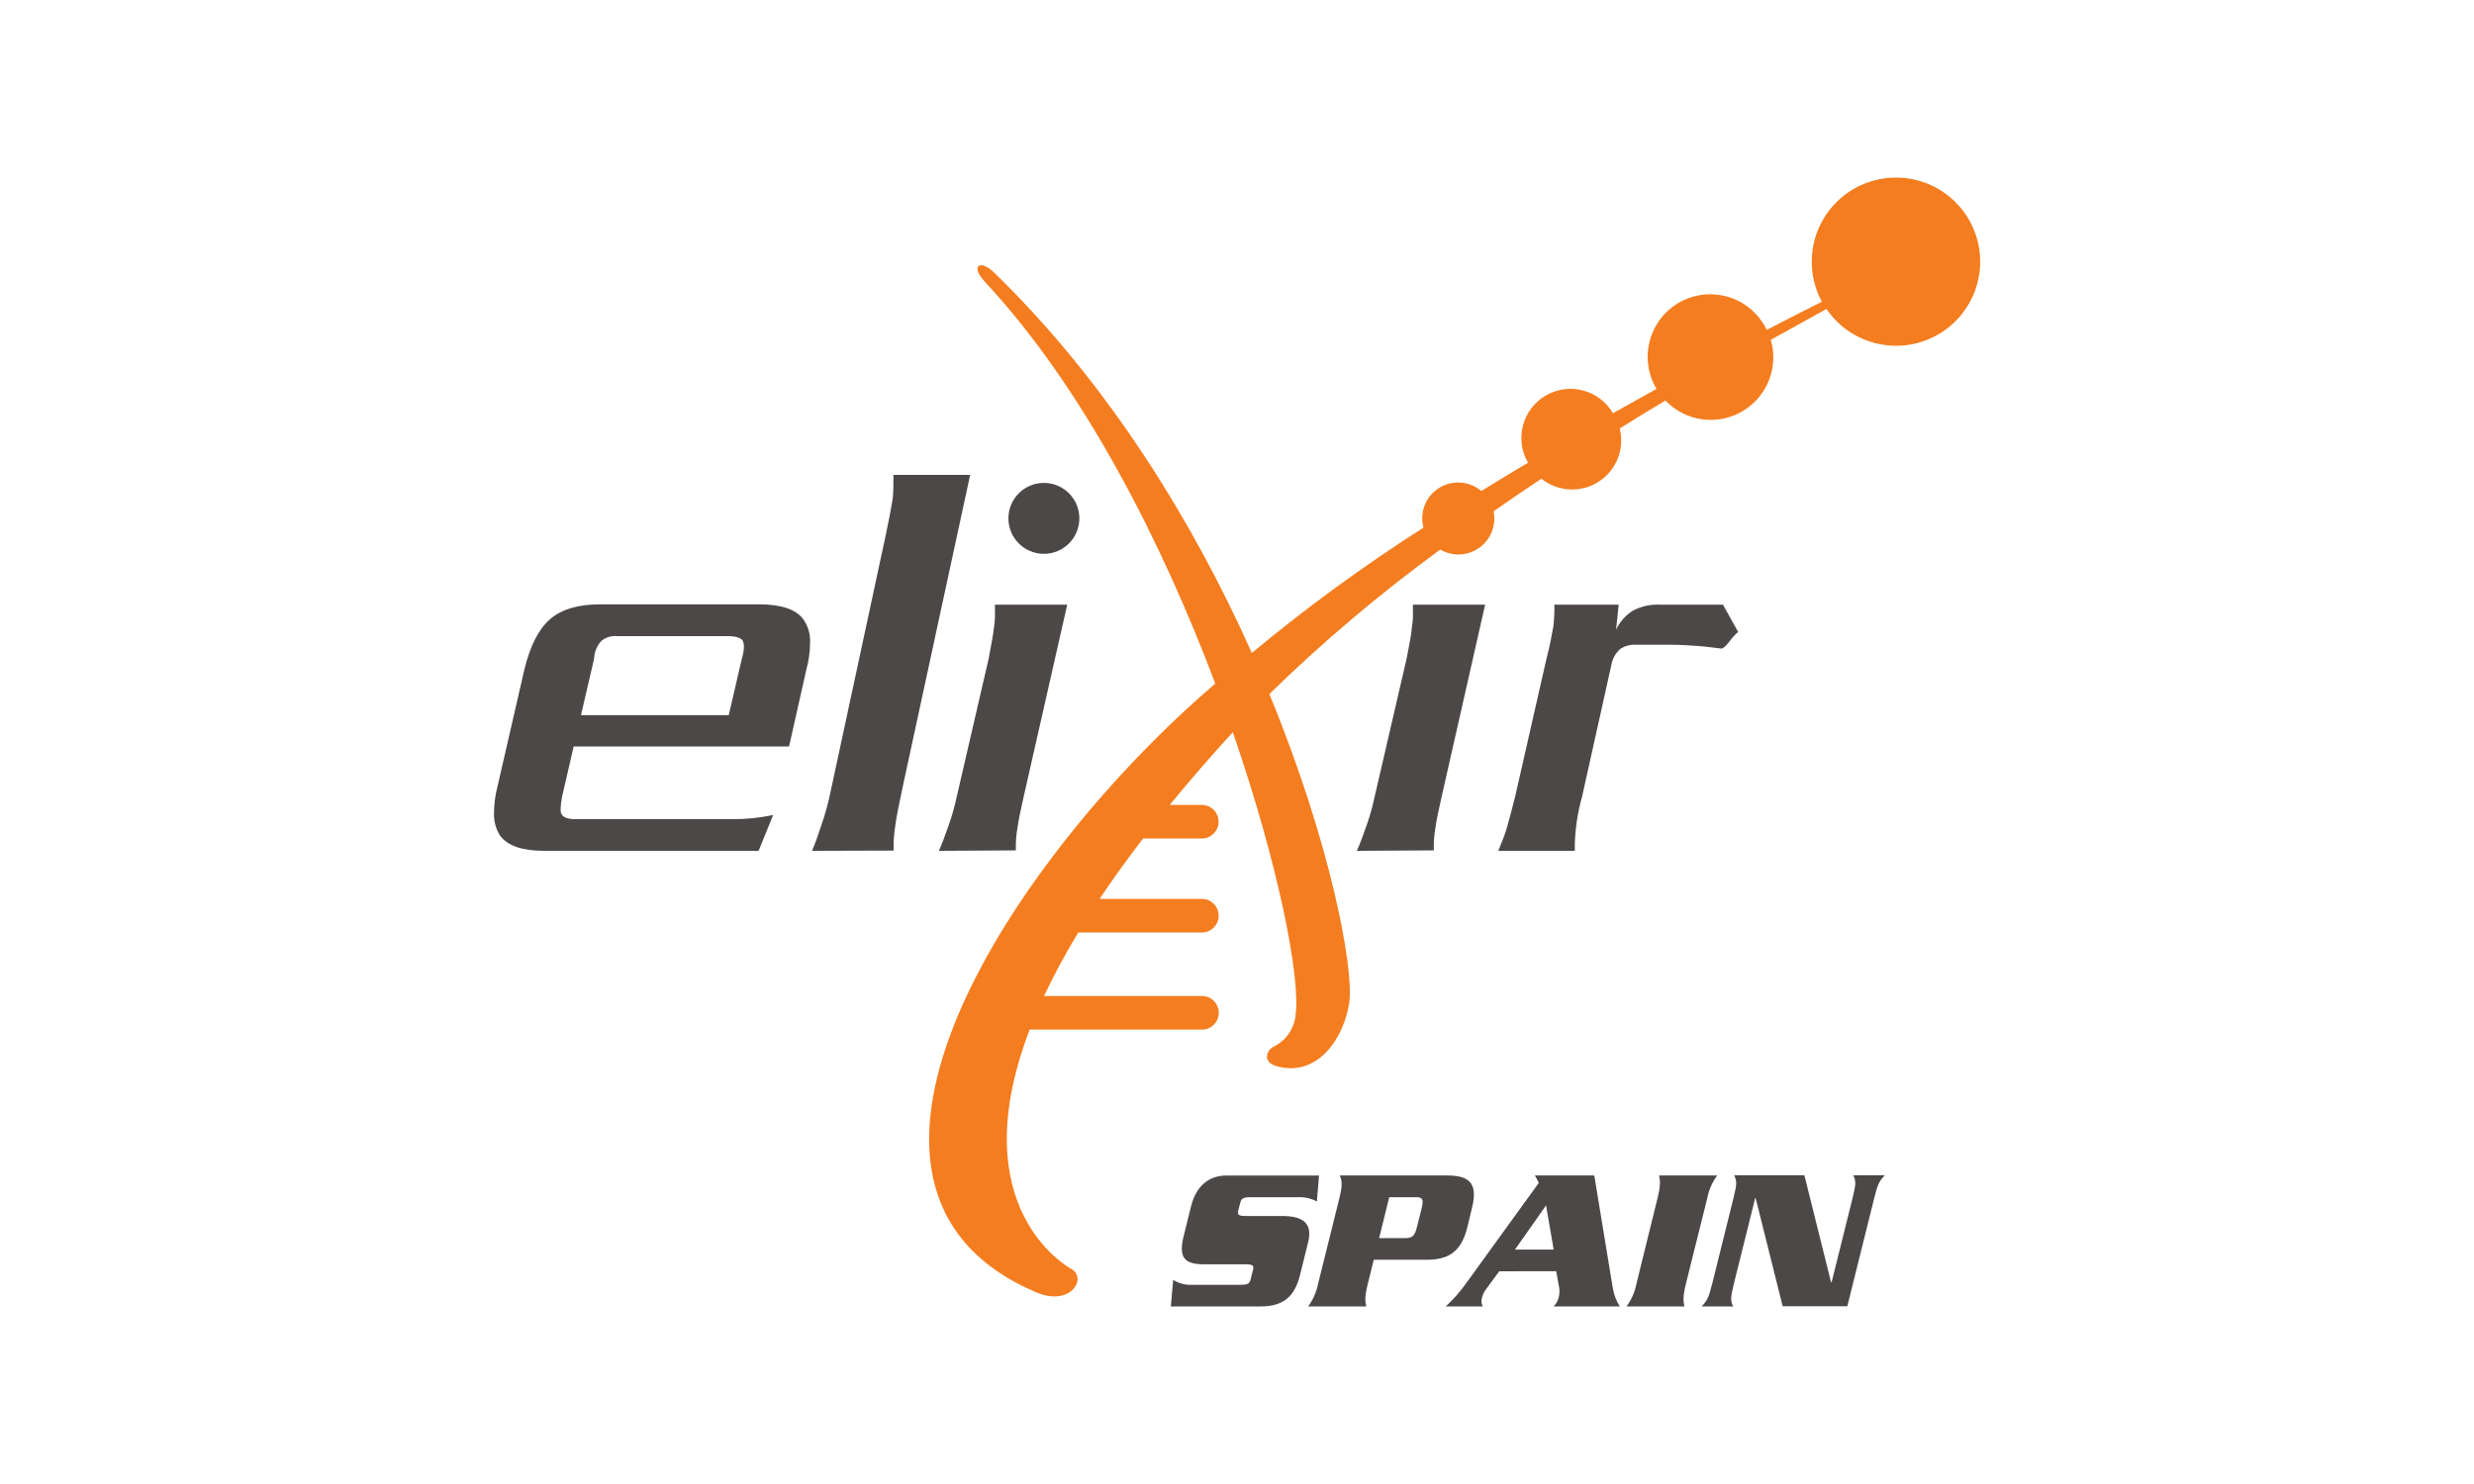
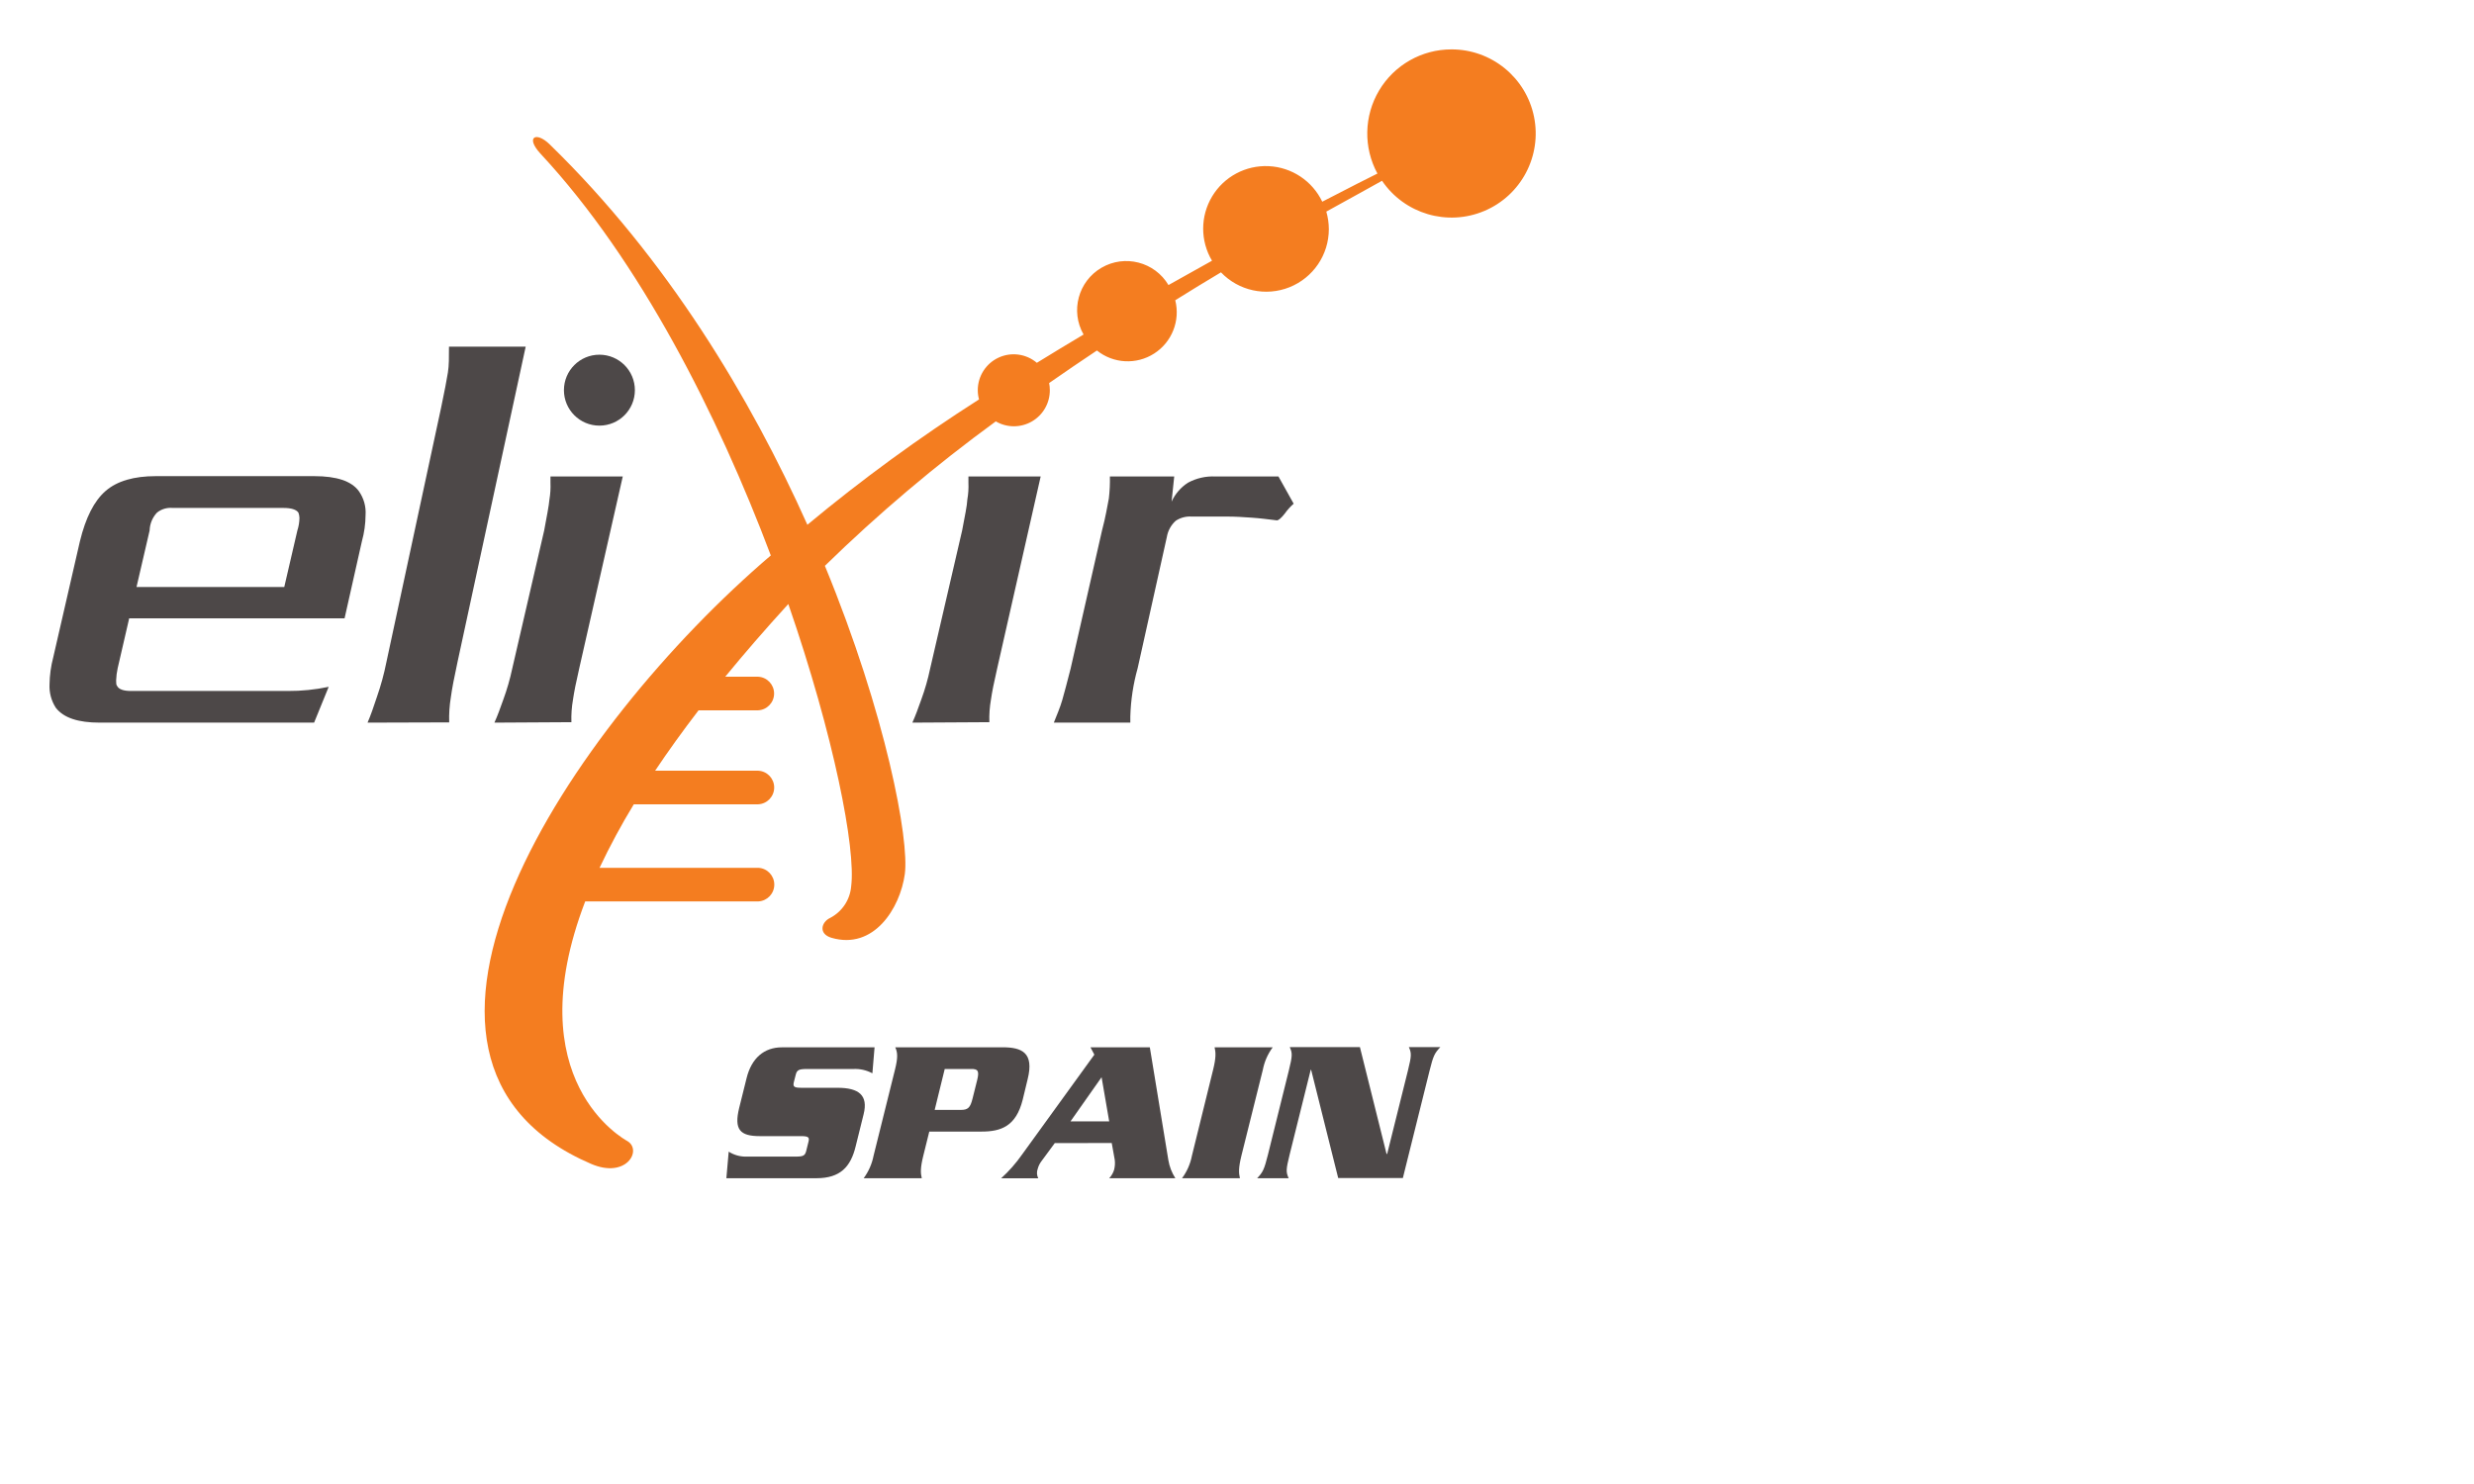
- <svg xmlns="http://www.w3.org/2000/svg" width="500" height="300" viewBox="0 100 500 300">
-   <defs>
-     <style>.cls-1{fill:#4d4848;}.cls-2{fill:#f47d20;}</style>
+ <svg xmlns="http://www.w3.org/2000/svg" width="500" height="300" viewBox="0 100 500 300" version="1.1" id="svg4210">
+   <defs id="defs4183">
+     <style id="style4181">.cls-1{fill:#4d4848;}.cls-2{fill:#f47d20;}</style>
  </defs>
-   <g id="Nodes">
-     <path class="cls-1" d="M189.75,272c.63-1.38,1.16-2.86,1.8-4.66a46.2,46.2,0,0,0,1.8-6.25l6.46-27.94c.53-2.86.95-5,1.06-6.25a16.19,16.19,0,0,0,.21-3.39v-1.27h14.61L206.9,261c-.64,2.76-1.06,4.87-1.27,6.36a22.21,22.21,0,0,0-.32,4.55Z" />
-     <path class="cls-2" d="M383.15,135.9A17,17,0,0,0,368.21,161c-1.69.84-5.63,2.82-11.15,5.69a12.65,12.65,0,1,0-22.28,11.93c-2.83,1.56-5.78,3.21-8.8,4.92a9.93,9.93,0,0,0-17.16,10q-4.69,2.79-9.44,5.72a7.25,7.25,0,0,0-11.94,5.54,7.08,7.08,0,0,0,.25,1.86A342.1,342.1,0,0,0,253,232c-11.48-25.68-28.42-53.87-52-76.82l-.06-.06c-2.76-2.72-5-1.52-1.88,1.86l.12.13c20,21.53,35.72,52.68,46.43,81.09-40.62,34.69-85.41,101.91-36.32,123,7.15,3.08,10.4-2.8,7.33-4.61-.56-.33-22.42-12.14-8.52-48.45h35a3.4,3.4,0,0,0,0-6.79H211a139,139,0,0,1,6.92-12.84h25.16a3.4,3.4,0,0,0,0-6.79H222.23q3.89-5.83,8.78-12.21h12.05a3.4,3.4,0,0,0,0-6.79H236.4c3.8-4.64,8-9.49,12.63-14.57l.12-.13c9.23,26.72,13.68,49.5,12.7,57.09a7.93,7.93,0,0,1-4.27,6.38c-1.72.81-2.42,3.18.27,4,8.6,2.53,13.89-6,14.84-12.85s-3.74-32.19-16.15-62.34a316.22,316.22,0,0,1,34.54-29.2A7.26,7.26,0,0,0,302,204.77a7.35,7.35,0,0,0-.14-1.42c3.24-2.26,6.47-4.46,9.66-6.58a9.92,9.92,0,0,0,15.83-10.16c3.18-2,6.27-3.86,9.24-5.64a12.65,12.65,0,0,0,21.8-8.73,13,13,0,0,0-.51-3.55c5.4-3,9.34-5.13,11.26-6.23a17,17,0,1,0,14-26.56Z" />
-     <path class="cls-1" d="M153.31,272H110c-4.34,0-7.3-.95-8.89-3a8,8,0,0,1-1.27-4.76,22.47,22.47,0,0,1,.74-5.4l5.4-23.5c1.16-4.76,2.86-8.15,5.19-10.17s5.72-3,10.16-3h32c4.55,0,7.52,1,9,3a7.47,7.47,0,0,1,1.38,4.88,20.37,20.37,0,0,1-.74,5.29l-3.5,15.57H115.94L113.61,261a13.87,13.87,0,0,0-.31,2.44c0,.53,0,.95.21,1.16.31.64,1.27,1,2.75,1H148a38.76,38.76,0,0,0,8.26-.84Zm-3.38-38.85a8.71,8.71,0,0,0,.42-2.54,3.32,3.32,0,0,0-.21-1.06c-.43-.64-1.48-.95-3-.95H124.73a4.38,4.38,0,0,0-3.18.95,5.5,5.5,0,0,0-1.48,3.6l-2.65,11.43h29.86Z" />
-     <path class="cls-1" d="M164.11,272c.67-1.54,1.23-3.2,1.9-5.22a52,52,0,0,0,1.91-7L179,208.22c.68-3.21,1.12-5.58,1.35-7s.22-3.08.22-5.22h15.5L182.3,259.72c-.67,3.09-1.13,5.47-1.35,7.13a26.34,26.34,0,0,0-.34,5.1Z" />
-     <path class="cls-1" d="M342.72,230.56c-1.59-.11-3.17-.22-5-.22h-7.1a5.17,5.17,0,0,0-3.17.85,5.67,5.67,0,0,0-1.8,3.28L319.75,261a40.17,40.17,0,0,0-1.48,9.74V272H302.81c.64-1.59,1.27-3.08,1.7-4.55s.95-3.5,1.69-6.36l6.35-27.94c.74-2.76,1.06-4.87,1.38-6.46a31.58,31.58,0,0,0,.21-4.45h13l-.53,5.08a9.05,9.05,0,0,1,3.29-3.81,10.51,10.51,0,0,1,5.6-1.27h12.71l3.07,5.5a11.82,11.82,0,0,0-1.8,2c-.74.95-1.27,1.37-1.59,1.37C346,230.88,344.31,230.66,342.72,230.56Z" />
-     <path class="cls-1" d="M274.22,272c.63-1.38,1.16-2.86,1.8-4.66a44.89,44.89,0,0,0,1.79-6.25l6.47-27.94c.53-2.86,1-5,1.05-6.25a15.47,15.47,0,0,0,.22-3.39v-1.27h14.6L291.37,261c-.64,2.76-1.06,4.87-1.27,6.36a22.21,22.21,0,0,0-.32,4.55Z" />
-     <path class="cls-1" d="M218.14,204.79a7.17,7.17,0,1,1-7.17-7.17A7.17,7.17,0,0,1,218.14,204.79Z" />
-     <path class="cls-1" d="M266.14,342.89a7.38,7.38,0,0,0-3.87-.87h-9.39c-1.57,0-2,.2-2.23,1.16l-.38,1.48c-.24,1,.09,1.16,1.66,1.16h7.16c4.3,0,6.24,1.49,5.28,5.34l-1.6,6.45c-1,4.18-3.11,6.49-7.95,6.49H236.63l.47-5.37a6.44,6.44,0,0,0,3.72,1h9.76c1.57,0,1.94-.17,2.19-1.16l.45-1.82c.24-.95,0-1.16-1.61-1.16h-8.23c-4,0-5.25-1.32-4.15-5.75l1.47-5.91c1-4.14,3.59-6.29,7.15-6.29h18.73Z" />
-     <path class="cls-1" d="M276.43,359.55c-.63,2.53-.55,3.52-.31,4.55H264.38a11.3,11.3,0,0,0,2-4.55l4.32-17.37c.63-2.52.54-3.51.06-4.55h21.67c3.93,0,6.43,1.08,5.09,6.45l-1,4.14c-1.34,5.38-4.38,6.45-8.3,6.45H277.64Zm2.3-9.26H284c1.43,0,1.92-.41,2.38-2.28l.93-3.72c.46-1.86.2-2.31-1.26-2.27h-5.29Z" />
-     <path class="cls-1" d="M303,357l-2.68,3.64a4.5,4.5,0,0,0-.77,1.57,2.38,2.38,0,0,0,.11,1.9h-7.49a28.86,28.86,0,0,0,4.22-4.8L311,339.12l-.79-1.49h12l3.75,22.83a9.69,9.69,0,0,0,1.41,3.64H314a4.22,4.22,0,0,0,1-1.73,5.42,5.42,0,0,0,.12-2l-.61-3.39Zm11-4.39-1.54-8.93-6.28,8.93Z" />
-     <path class="cls-1" d="M328.72,364.1a11.16,11.16,0,0,0,2-4.55L335,342.18c.62-2.52.54-3.51.3-4.55h11.75a11.16,11.16,0,0,0-2,4.55l-4.33,17.37c-.62,2.53-.54,3.52-.3,4.55Z" />
-     <path class="cls-1" d="M354.81,342.18h-.08l-4.27,17.17c-.74,3-.75,3.51-.19,4.75H343.9c1.18-1.24,1.43-1.78,2.18-4.75l4.22-17c.74-3,.75-3.52.19-4.76h14.18l5.38,21.59h.13l4.19-16.83c.74-3,.75-3.52.19-4.76h6.37c-1.18,1.24-1.44,1.78-2.18,4.76l-5.4,21.71H360.28Z" />
+   <g id="Nodes" transform="translate(-89.82908,-25.91508)">
+     <path class="cls-1" d="m 189.75,272 c 0.63,-1.38 1.16,-2.86 1.8,-4.66 a 46.2,46.2 0 0 0 1.8,-6.25 l 6.46,-27.94 c 0.53,-2.86 0.95,-5 1.06,-6.25 a 16.19,16.19 0 0 0 0.21,-3.39 v -1.27 h 14.61 L 206.9,261 c -0.64,2.76 -1.06,4.87 -1.27,6.36 a 22.21,22.21 0 0 0 -0.32,4.55 z" id="path4185" style="fill:#4d4848" />
+     <path class="cls-2" d="M 383.15,135.9 A 17,17 0 0 0 368.21,161 c -1.69,0.84 -5.63,2.82 -11.15,5.69 a 12.65,12.65 0 1 0 -22.28,11.93 c -2.83,1.56 -5.78,3.21 -8.8,4.92 a 9.931,9.931 0 0 0 -17.16,10 q -4.69,2.79 -9.44,5.72 a 7.25,7.25 0 0 0 -11.94,5.54 7.08,7.08 0 0 0 0.25,1.86 A 342.1,342.1 0 0 0 253,232 c -11.48,-25.68 -28.42,-53.87 -52,-76.82 l -0.06,-0.06 c -2.76,-2.72 -5,-1.52 -1.88,1.86 l 0.12,0.13 c 20,21.53 35.72,52.68 46.43,81.09 -40.62,34.69 -85.41,101.91 -36.32,123 7.15,3.08 10.4,-2.8 7.33,-4.61 -0.56,-0.33 -22.42,-12.14 -8.52,-48.45 h 35 a 3.4,3.4 0 0 0 0,-6.79 H 211 a 139,139 0 0 1 6.92,-12.84 h 25.16 a 3.4,3.4 0 0 0 0,-6.79 h -20.85 q 3.89,-5.83 8.78,-12.21 h 12.05 a 3.4,3.4 0 0 0 0,-6.79 h -6.66 c 3.8,-4.64 8,-9.49 12.63,-14.57 l 0.12,-0.13 c 9.23,26.72 13.68,49.5 12.7,57.09 a 7.93,7.93 0 0 1 -4.27,6.38 c -1.72,0.81 -2.42,3.18 0.27,4 8.6,2.53 13.89,-6 14.84,-12.85 0.95,-6.85 -3.74,-32.19 -16.15,-62.34 a 316.22,316.22 0 0 1 34.54,-29.2 7.26,7.26 0 0 0 10.92,-6.33 7.35,7.35 0 0 0 -0.14,-1.42 c 3.24,-2.26 6.47,-4.46 9.66,-6.58 a 9.92,9.92 0 0 0 15.83,-10.16 c 3.18,-2 6.27,-3.86 9.24,-5.64 a 12.65,12.65 0 0 0 21.8,-8.73 13,13 0 0 0 -0.51,-3.55 c 5.4,-3 9.34,-5.13 11.26,-6.23 a 17,17 0 1 0 14,-26.56 z" id="path4187" style="fill:#f47d20" />
+     <path class="cls-1" d="M 153.31,272 H 110 c -4.34,0 -7.3,-0.95 -8.89,-3 a 8,8 0 0 1 -1.27,-4.76 22.47,22.47 0 0 1 0.74,-5.4 l 5.4,-23.5 c 1.16,-4.76 2.86,-8.15 5.19,-10.17 2.33,-2.02 5.72,-3 10.16,-3 h 32 c 4.55,0 7.52,1 9,3 a 7.47,7.47 0 0 1 1.38,4.88 20.37,20.37 0 0 1 -0.74,5.29 l -3.5,15.57 H 115.94 L 113.61,261 a 13.87,13.87 0 0 0 -0.31,2.44 c 0,0.53 0,0.95 0.21,1.16 0.31,0.64 1.27,1 2.75,1 H 148 a 38.76,38.76 0 0 0 8.26,-0.84 z m -3.38,-38.85 a 8.71,8.71 0 0 0 0.42,-2.54 3.32,3.32 0 0 0 -0.21,-1.06 c -0.43,-0.64 -1.48,-0.95 -3,-0.95 h -22.41 a 4.38,4.38 0 0 0 -3.18,0.95 5.5,5.5 0 0 0 -1.48,3.6 l -2.65,11.43 h 29.86 z" id="path4189" style="fill:#4d4848" />
+     <path class="cls-1" d="m 164.11,272 c 0.67,-1.54 1.23,-3.2 1.9,-5.22 a 52,52 0 0 0 1.91,-7 L 179,208.22 c 0.68,-3.21 1.12,-5.58 1.35,-7 0.23,-1.42 0.22,-3.08 0.22,-5.22 h 15.5 l -13.77,63.72 c -0.67,3.09 -1.13,5.47 -1.35,7.13 a 26.34,26.34 0 0 0 -0.34,5.1 z" id="path4191" style="fill:#4d4848" />
+     <path class="cls-1" d="m 342.72,230.56 c -1.59,-0.11 -3.17,-0.22 -5,-0.22 h -7.1 a 5.17,5.17 0 0 0 -3.17,0.85 5.67,5.67 0 0 0 -1.8,3.28 l -5.9,26.53 a 40.17,40.17 0 0 0 -1.48,9.74 V 272 h -15.46 c 0.64,-1.59 1.27,-3.08 1.7,-4.55 0.43,-1.47 0.95,-3.5 1.69,-6.36 l 6.35,-27.94 c 0.74,-2.76 1.06,-4.87 1.38,-6.46 a 31.58,31.58 0 0 0 0.21,-4.45 h 13 l -0.53,5.08 a 9.05,9.05 0 0 1 3.29,-3.81 10.51,10.51 0 0 1 5.6,-1.27 h 12.71 l 3.07,5.5 a 11.82,11.82 0 0 0 -1.8,2 c -0.74,0.95 -1.27,1.37 -1.59,1.37 -1.89,-0.23 -3.58,-0.45 -5.17,-0.55 z" id="path4193" style="fill:#4d4848" />
+     <path class="cls-1" d="m 274.22,272 c 0.63,-1.38 1.16,-2.86 1.8,-4.66 a 44.89,44.89 0 0 0 1.79,-6.25 l 6.47,-27.94 c 0.53,-2.86 1,-5 1.05,-6.25 a 15.47,15.47 0 0 0 0.22,-3.39 v -1.27 h 14.6 L 291.37,261 c -0.64,2.76 -1.06,4.87 -1.27,6.36 a 22.21,22.21 0 0 0 -0.32,4.55 z" id="path4195" style="fill:#4d4848" />
+     <path class="cls-1" d="m 218.14,204.79 a 7.17,7.17 0 1 1 -7.17,-7.17 7.17,7.17 0 0 1 7.17,7.17 z" id="path4197" style="fill:#4d4848" />
+     <path class="cls-1" d="m 266.14,342.89 a 7.38,7.38 0 0 0 -3.87,-0.87 h -9.39 c -1.57,0 -2,0.2 -2.23,1.16 l -0.38,1.48 c -0.24,1 0.09,1.16 1.66,1.16 h 7.16 c 4.3,0 6.24,1.49 5.28,5.34 l -1.6,6.45 c -1,4.18 -3.11,6.49 -7.95,6.49 h -18.19 l 0.47,-5.37 a 6.44,6.44 0 0 0 3.72,1 h 9.76 c 1.57,0 1.94,-0.17 2.19,-1.16 l 0.45,-1.82 c 0.24,-0.95 0,-1.16 -1.61,-1.16 h -8.23 c -4,0 -5.25,-1.32 -4.15,-5.75 l 1.47,-5.91 c 1,-4.14 3.59,-6.29 7.15,-6.29 h 18.73 z" id="path4199" style="fill:#4d4848" />
+     <path class="cls-1" d="m 276.43,359.55 c -0.63,2.53 -0.55,3.52 -0.31,4.55 h -11.74 a 11.3,11.3 0 0 0 2,-4.55 l 4.32,-17.37 c 0.63,-2.52 0.54,-3.51 0.06,-4.55 h 21.67 c 3.93,0 6.43,1.08 5.09,6.45 l -1,4.14 c -1.34,5.38 -4.38,6.45 -8.3,6.45 h -10.58 z m 2.3,-9.26 H 284 c 1.43,0 1.92,-0.41 2.38,-2.28 l 0.93,-3.72 c 0.46,-1.86 0.2,-2.31 -1.26,-2.27 h -5.29 z" id="path4201" style="fill:#4d4848" />
+     <path class="cls-1" d="m 303,357 -2.68,3.64 a 4.5,4.5 0 0 0 -0.77,1.57 2.38,2.38 0 0 0 0.11,1.9 h -7.49 a 28.86,28.86 0 0 0 4.22,-4.8 l 14.61,-20.19 -0.79,-1.49 h 12 l 3.75,22.83 a 9.69,9.69 0 0 0 1.41,3.64 H 314 a 4.22,4.22 0 0 0 1,-1.73 5.42,5.42 0 0 0 0.12,-2 l -0.61,-3.39 z m 11,-4.39 -1.54,-8.93 -6.28,8.93 z" id="path4203" style="fill:#4d4848" />
+     <path class="cls-1" d="m 328.72,364.1 a 11.16,11.16 0 0 0 2,-4.55 L 335,342.18 c 0.62,-2.52 0.54,-3.51 0.3,-4.55 h 11.75 a 11.16,11.16 0 0 0 -2,4.55 l -4.33,17.37 c -0.62,2.53 -0.54,3.52 -0.3,4.55 z" id="path4205" style="fill:#4d4848" />
+     <path class="cls-1" d="m 354.81,342.18 h -0.08 l -4.27,17.17 c -0.74,3 -0.75,3.51 -0.19,4.75 h -6.37 c 1.18,-1.24 1.43,-1.78 2.18,-4.75 l 4.22,-17 c 0.74,-3 0.75,-3.52 0.19,-4.76 h 14.18 l 5.38,21.59 h 0.13 l 4.19,-16.83 c 0.74,-3 0.75,-3.52 0.19,-4.76 h 6.37 c -1.18,1.24 -1.44,1.78 -2.18,4.76 l -5.4,21.71 h -13.07 z" id="path4207" style="fill:#4d4848" />
  </g>
</svg>
